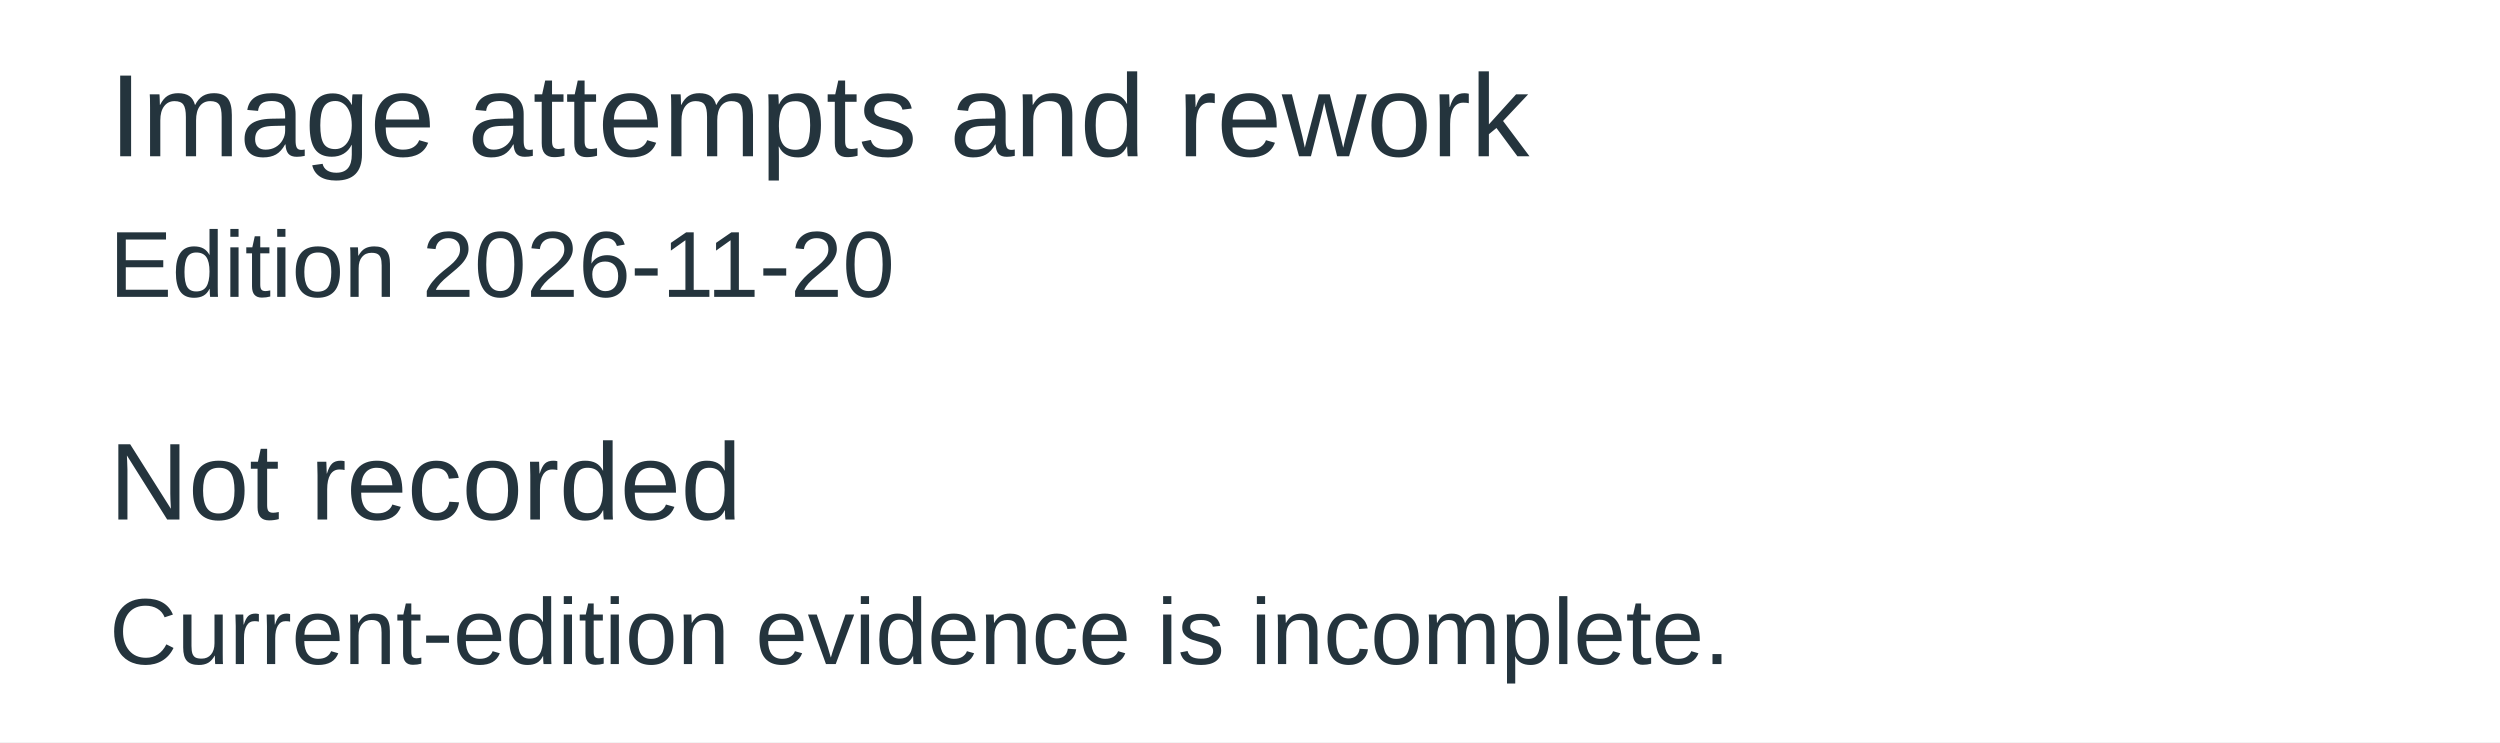
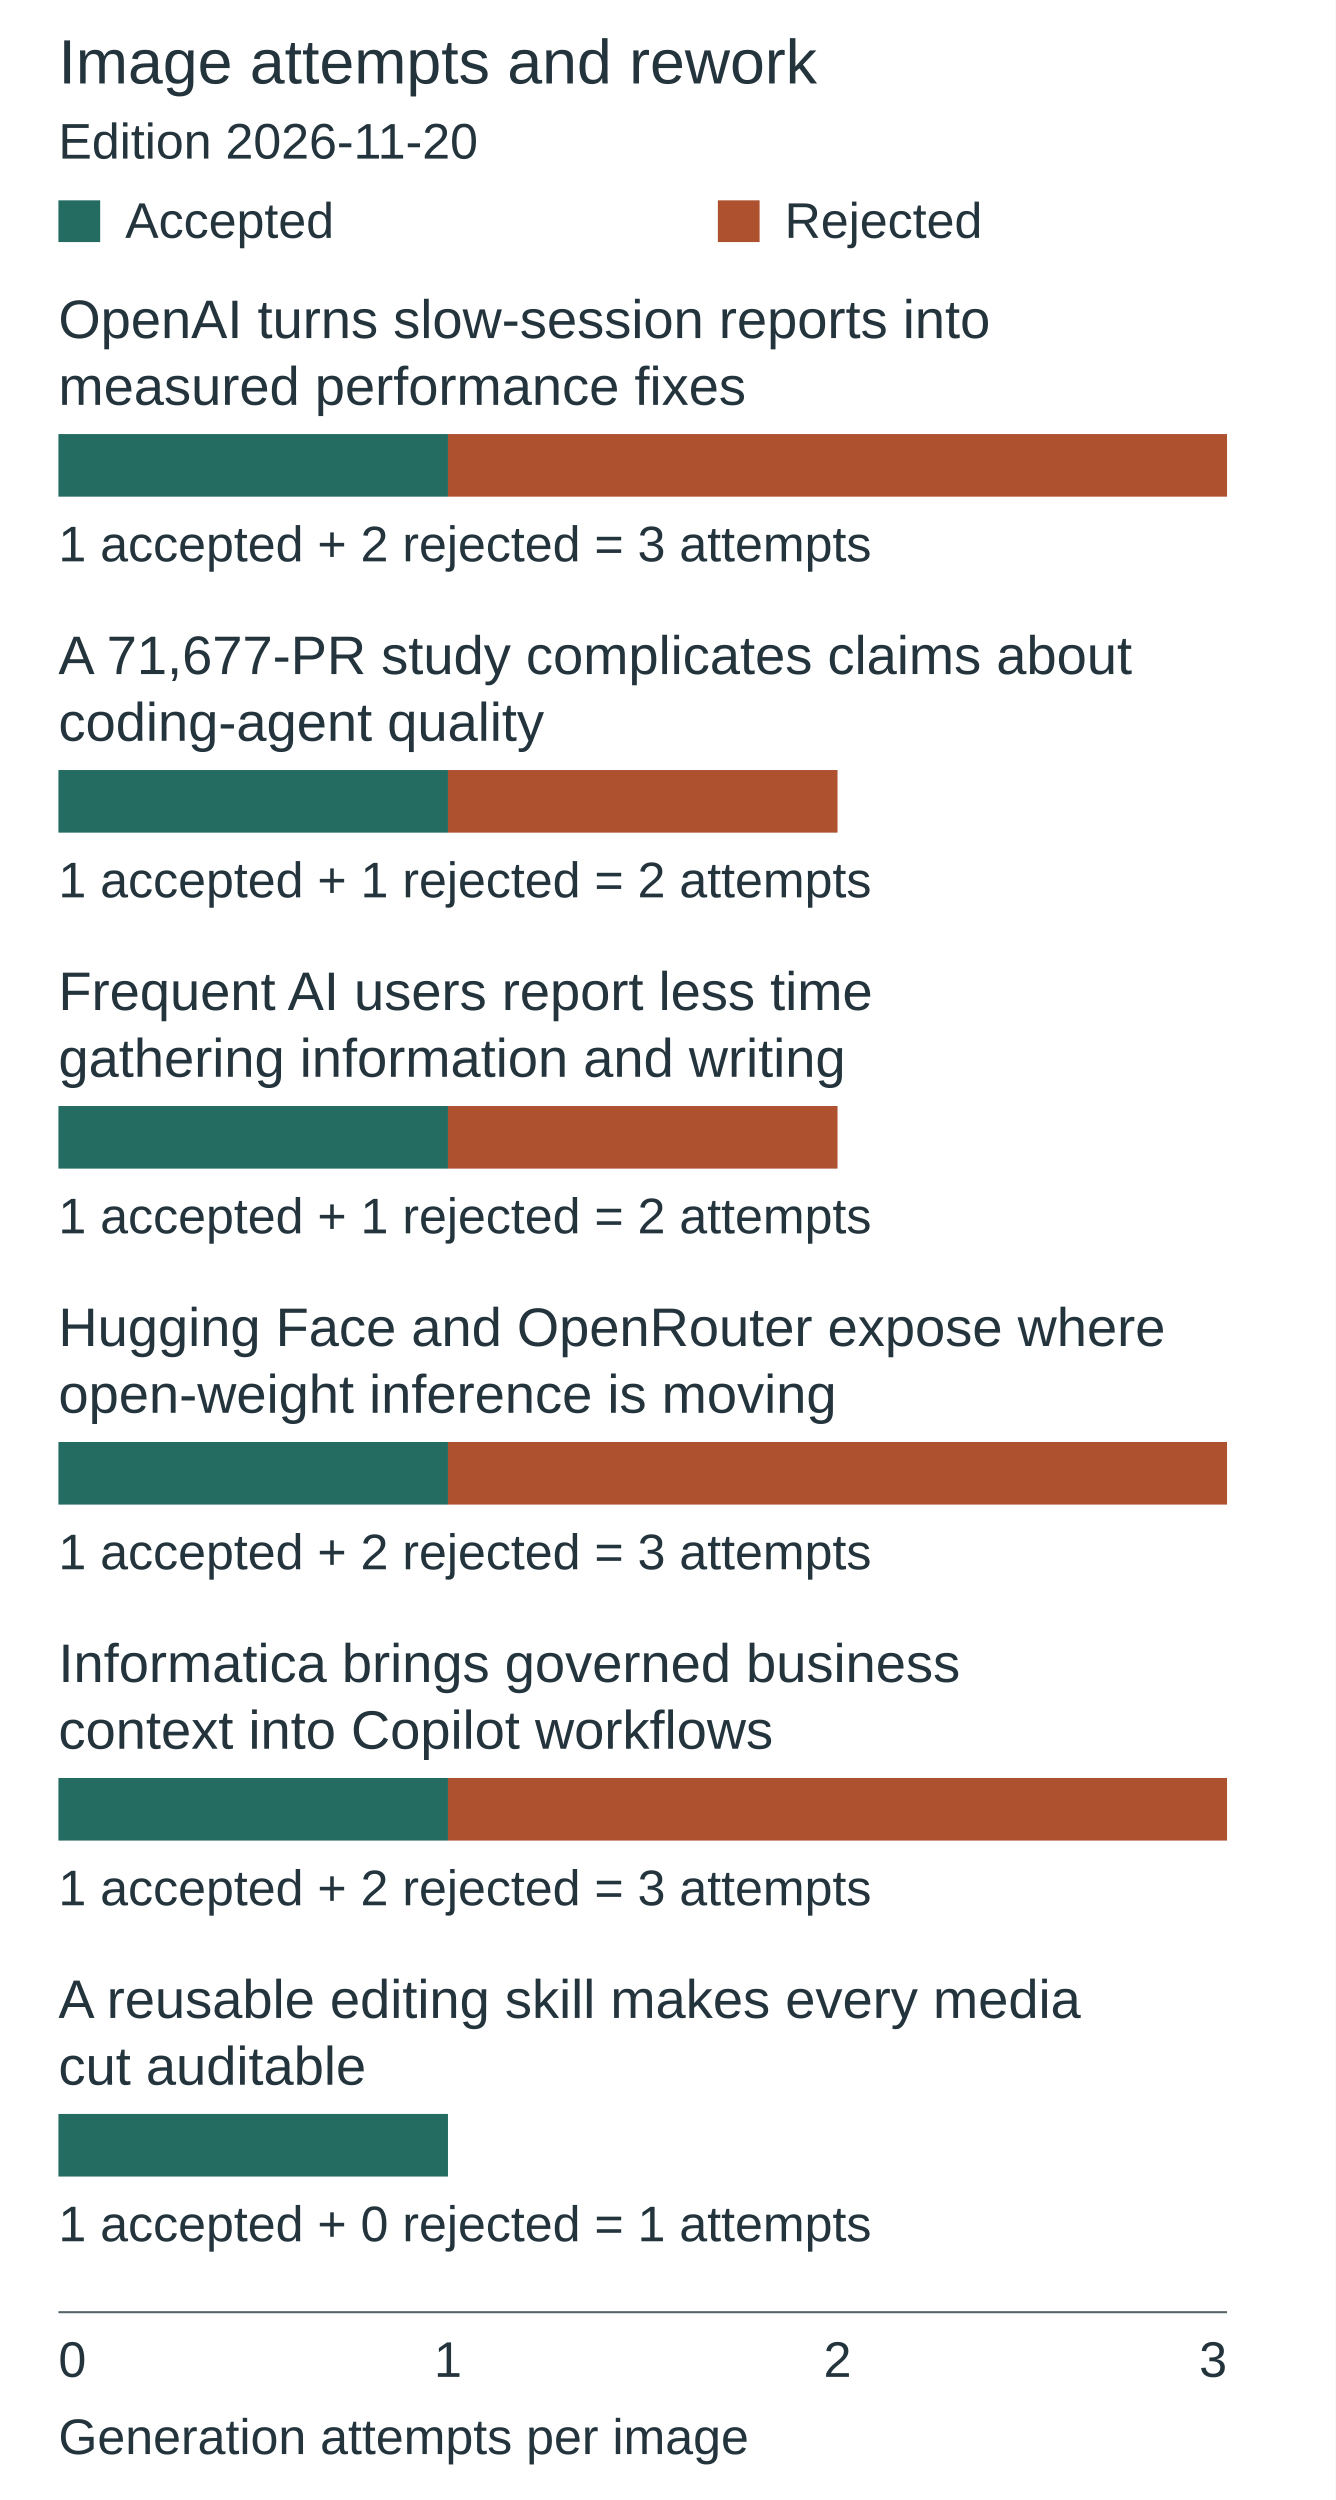
- <svg xmlns="http://www.w3.org/2000/svg" width="640" height="190" viewBox="0 0 640 190" role="img" aria-labelledby="title desc">
-   <rect width="640" height="190" fill="#ffffff" />
+ <svg xmlns="http://www.w3.org/2000/svg" width="640" height="1198" viewBox="0 0 640 1198" role="img" aria-labelledby="title desc">
+   <rect width="640" height="1198" fill="#ffffff" />
  <g font-family="Arial, sans-serif" fill="#24343d">
    <text x="28" y="40" font-size="30">Image attempts and rework</text>
    <text x="28" y="76" font-size="24">Edition 2026-11-20</text>
-     <text x="28" y="133" font-size="28">Not recorded</text>
-     <text x="28" y="170" font-size="24">Current-edition evidence is incomplete.</text>
+     <rect x="28" y="96" width="20" height="20" fill="#246b62" />
+     <text x="60" y="114" font-size="24">Accepted</text>
+     <rect x="344" y="96" width="20" height="20" fill="#ad512f" />
+     <text x="376" y="114" font-size="24">Rejected</text>
+     <text x="28" y="162" font-size="26">OpenAI turns slow-session reports into</text>
+     <text x="28" y="194" font-size="26">measured performance fixes</text>
+     <rect x="28" y="208" width="186.667" height="30" fill="#246b62" />
+     <rect x="214.667" y="208" width="373.333" height="30" fill="#ad512f" />
+     <text x="28" y="269" font-size="24">1 accepted + 2 rejected = 3 attempts</text>
+     <text x="28" y="323" font-size="26">A 71,677-PR study complicates claims about</text>
+     <text x="28" y="355" font-size="26">coding-agent quality</text>
+     <rect x="28" y="369" width="186.667" height="30" fill="#246b62" />
+     <rect x="214.667" y="369" width="186.667" height="30" fill="#ad512f" />
+     <text x="28" y="430" font-size="24">1 accepted + 1 rejected = 2 attempts</text>
+     <text x="28" y="484" font-size="26">Frequent AI users report less time</text>
+     <text x="28" y="516" font-size="26">gathering information and writing</text>
+     <rect x="28" y="530" width="186.667" height="30" fill="#246b62" />
+     <rect x="214.667" y="530" width="186.667" height="30" fill="#ad512f" />
+     <text x="28" y="591" font-size="24">1 accepted + 1 rejected = 2 attempts</text>
+     <text x="28" y="645" font-size="26">Hugging Face and OpenRouter expose where</text>
+     <text x="28" y="677" font-size="26">open-weight inference is moving</text>
+     <rect x="28" y="691" width="186.667" height="30" fill="#246b62" />
+     <rect x="214.667" y="691" width="373.333" height="30" fill="#ad512f" />
+     <text x="28" y="752" font-size="24">1 accepted + 2 rejected = 3 attempts</text>
+     <text x="28" y="806" font-size="26">Informatica brings governed business</text>
+     <text x="28" y="838" font-size="26">context into Copilot workflows</text>
+     <rect x="28" y="852" width="186.667" height="30" fill="#246b62" />
+     <rect x="214.667" y="852" width="373.333" height="30" fill="#ad512f" />
+     <text x="28" y="913" font-size="24">1 accepted + 2 rejected = 3 attempts</text>
+     <text x="28" y="967" font-size="26">A reusable editing skill makes every media</text>
+     <text x="28" y="999" font-size="26">cut auditable</text>
+     <rect x="28" y="1013" width="186.667" height="30" fill="#246b62" />
+     <rect x="214.667" y="1013" width="0" height="30" fill="#ad512f" />
+     <text x="28" y="1074" font-size="24">1 accepted + 0 rejected = 1 attempts</text>
+     <line x1="28" y1="1108" x2="588" y2="1108" stroke="#56656a" />
+     <text x="28" y="1139" font-size="24" text-anchor="start">0</text>
+     <text x="214.667" y="1139" font-size="24" text-anchor="middle">1</text>
+     <text x="401.333" y="1139" font-size="24" text-anchor="middle">2</text>
+     <text x="588" y="1139" font-size="24" text-anchor="end">3</text>
+     <text x="28" y="1176" font-size="24">Generation attempts per image</text>
  </g>
</svg>
